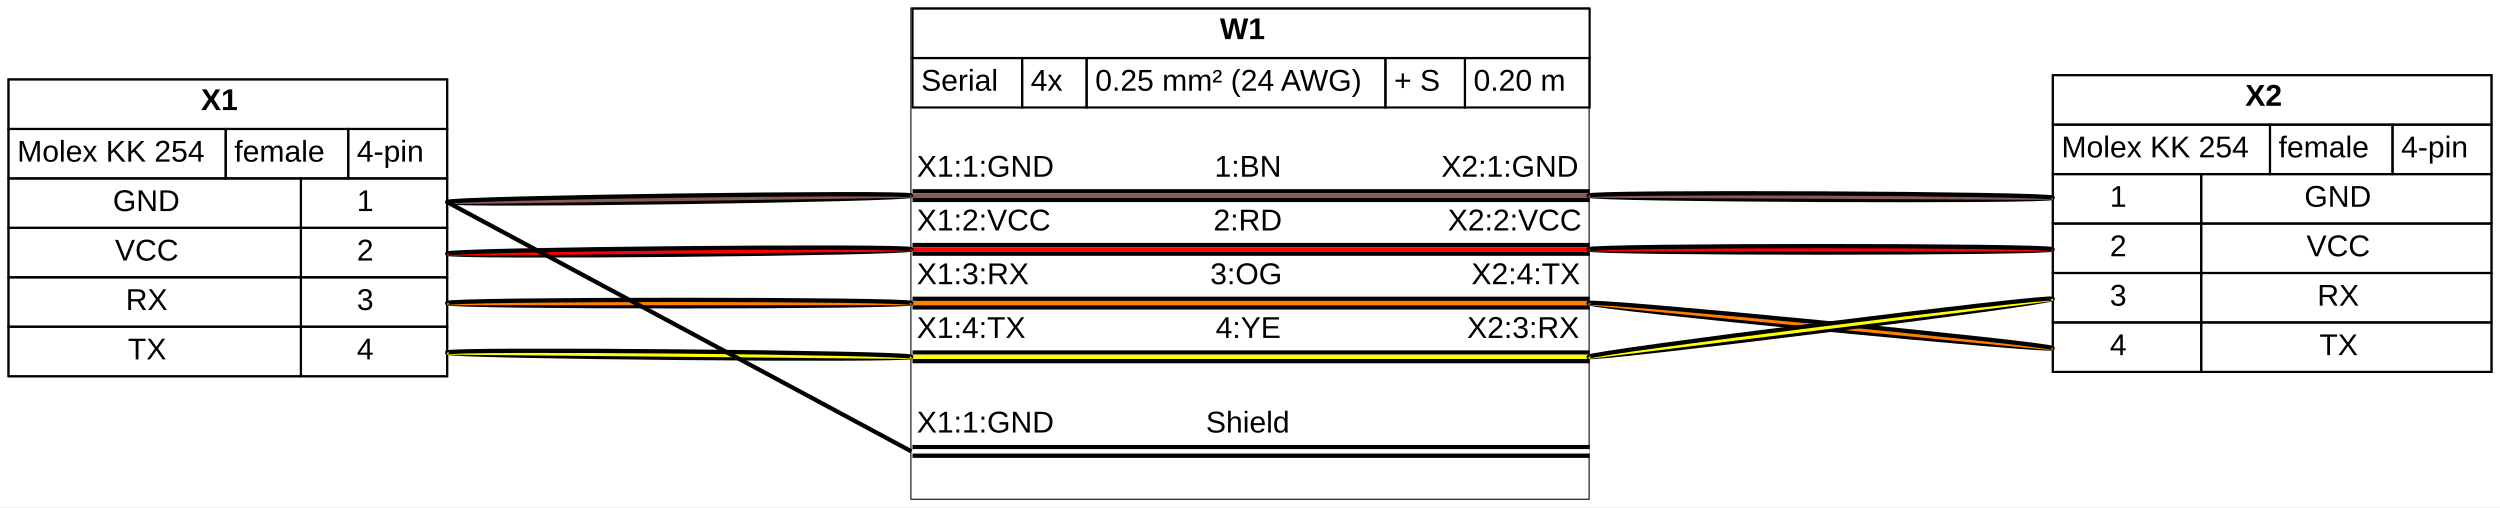
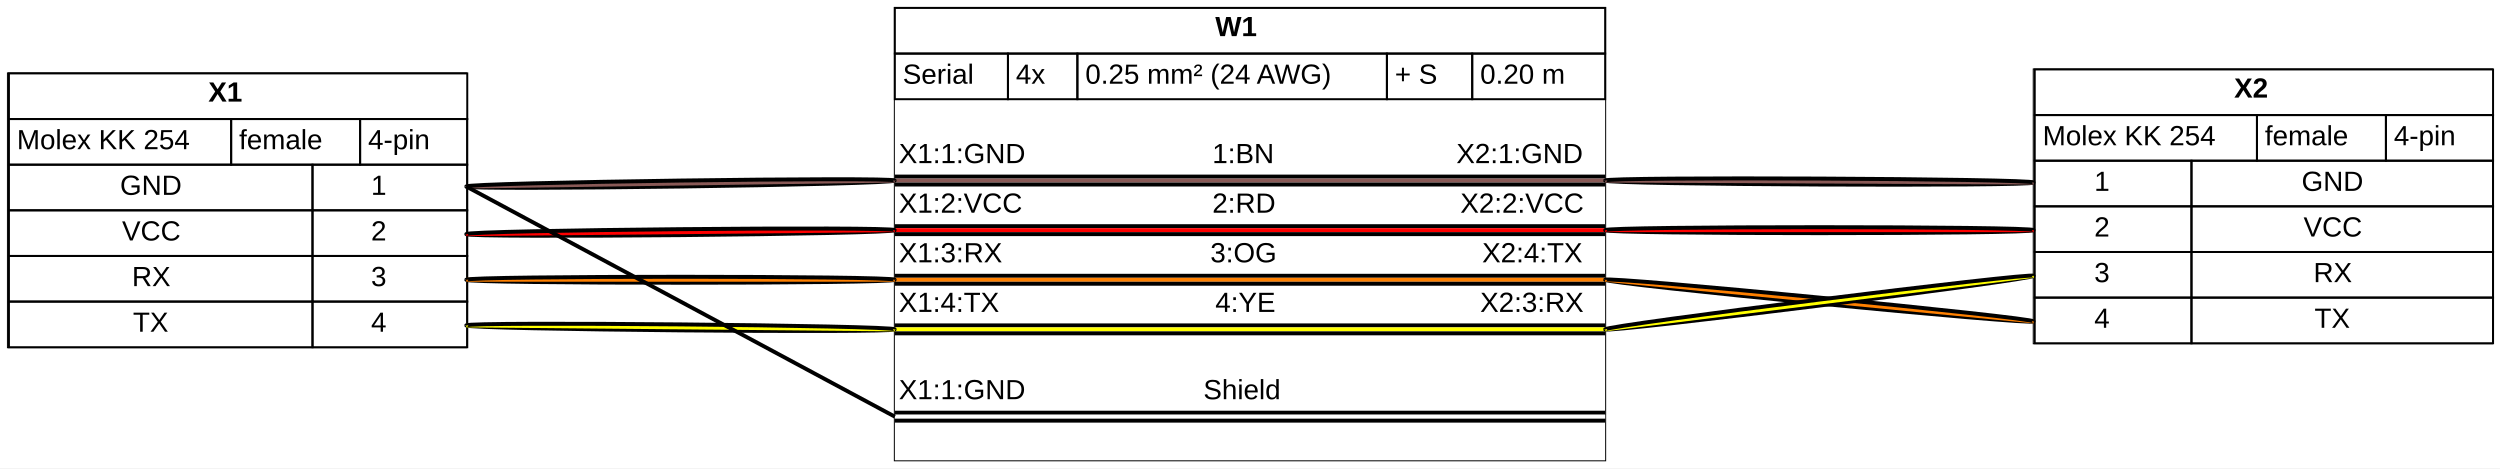
- <svg xmlns="http://www.w3.org/2000/svg" width="1163pt" height="236pt" viewBox="0.00 0.00 1163.00 236.00">
+ <svg xmlns="http://www.w3.org/2000/svg" width="1260pt" height="236pt" viewBox="0.00 0.00 1260.00 236.00">
  <g id="graph0" class="graph" transform="scale(1 1) rotate(0) translate(4 232)">
-     <polygon fill="#ffffff" stroke="transparent" points="-4,4 -4,-232 1159,-232 1159,4 -4,4" />
+     <polygon fill="#ffffff" stroke="transparent" points="-4,4 -4,-232 1256,-232 1256,4 -4,4" />
    <g id="node1" class="node">
-       <polygon fill="#ffffff" stroke="black" points="204,-195 0,-195 0,-57 204,-57 204,-195" />
-       <polygon fill="#ffffff" stroke="transparent" points="0,-57 0,-195 204,-195 204,-57 0,-57" />
-       <polygon fill="#ffffff" stroke="transparent" points="0,-172 0,-195 204,-195 204,-172 0,-172" />
-       <polygon fill="none" stroke="black" points="0,-172 0,-195 204,-195 204,-172 0,-172" />
-       <text text-anchor="start" x="85.5" y="-180.8" font-family="arial" font-size="14.00"> </text>
-       <text text-anchor="start" x="89.5" y="-180.8" font-family="arial" font-weight="bold" font-size="14.00"> X1 </text>
-       <text text-anchor="start" x="114.5" y="-180.8" font-family="arial" font-size="14.00"> </text>
-       <polygon fill="none" stroke="black" points="0,-149 0,-172 101,-172 101,-149 0,-149" />
-       <text text-anchor="start" x="4" y="-156.8" font-family="arial" font-size="14.00"> Molex KK 254 </text>
-       <polygon fill="none" stroke="black" points="101,-149 101,-172 158,-172 158,-149 101,-149" />
-       <text text-anchor="start" x="105" y="-156.8" font-family="arial" font-size="14.00"> female </text>
-       <polygon fill="none" stroke="black" points="158,-149 158,-172 204,-172 204,-149 158,-149" />
-       <text text-anchor="start" x="162" y="-156.8" font-family="arial" font-size="14.00"> 4-pin </text>
-       <polygon fill="none" stroke="black" points="0,-126 0,-149 136,-149 136,-126 0,-126" />
-       <text text-anchor="start" x="48.5" y="-133.8" font-family="arial" font-size="14.00"> GND </text>
-       <polygon fill="none" stroke="black" points="136,-126 136,-149 204,-149 204,-126 136,-126" />
-       <text text-anchor="start" x="162" y="-133.8" font-family="arial" font-size="14.00"> 1 </text>
-       <polygon fill="none" stroke="black" points="0,-103 0,-126 136,-126 136,-103 0,-103" />
-       <text text-anchor="start" x="49.5" y="-110.8" font-family="arial" font-size="14.00"> VCC </text>
-       <polygon fill="none" stroke="black" points="136,-103 136,-126 204,-126 204,-103 136,-103" />
-       <text text-anchor="start" x="162" y="-110.8" font-family="arial" font-size="14.00"> 2 </text>
-       <polygon fill="none" stroke="black" points="0,-80 0,-103 136,-103 136,-80 0,-80" />
-       <text text-anchor="start" x="54.5" y="-87.8" font-family="arial" font-size="14.00"> RX </text>
-       <polygon fill="none" stroke="black" points="136,-80 136,-103 204,-103 204,-80 136,-80" />
-       <text text-anchor="start" x="162" y="-87.8" font-family="arial" font-size="14.00"> 3 </text>
-       <polygon fill="none" stroke="black" points="0,-57 0,-80 136,-80 136,-57 0,-57" />
-       <text text-anchor="start" x="55.5" y="-64.8" font-family="arial" font-size="14.00"> TX </text>
-       <polygon fill="none" stroke="black" points="136,-57 136,-80 204,-80 204,-57 136,-57" />
-       <text text-anchor="start" x="162" y="-64.8" font-family="arial" font-size="14.00"> 4 </text>
+       <polygon fill="#ffffff" stroke="black" points="231,-195 0,-195 0,-57 231,-57 231,-195" />
+       <polygon fill="#ffffff" stroke="transparent" points="0,-57 0,-195 231,-195 231,-57 0,-57" />
+       <polygon fill="#ffffff" stroke="transparent" points="0.5,-172 0.5,-195 231.5,-195 231.5,-172 0.5,-172" />
+       <polygon fill="none" stroke="black" points="0.5,-172 0.5,-195 231.5,-195 231.5,-172 0.5,-172" />
+       <text text-anchor="start" x="96" y="-180.8" font-family="arial" font-size="14.00"> </text>
+       <text text-anchor="start" x="101" y="-180.8" font-family="arial" font-weight="bold" font-size="14.00"> X1 </text>
+       <text text-anchor="start" x="131" y="-180.8" font-family="arial" font-size="14.00"> </text>
+       <polygon fill="none" stroke="black" points="0.5,-149 0.5,-172 112.5,-172 112.5,-149 0.5,-149" />
+       <text text-anchor="start" x="4.5" y="-156.8" font-family="arial" font-size="14.00"> Molex KK 254 </text>
+       <polygon fill="none" stroke="black" points="112.5,-149 112.5,-172 177.5,-172 177.5,-149 112.5,-149" />
+       <text text-anchor="start" x="116.5" y="-156.8" font-family="arial" font-size="14.00"> female </text>
+       <polygon fill="none" stroke="black" points="177.5,-149 177.5,-172 231.5,-172 231.5,-149 177.5,-149" />
+       <text text-anchor="start" x="181.5" y="-156.8" font-family="arial" font-size="14.00"> 4-pin </text>
+       <polygon fill="none" stroke="black" points="0.5,-126 0.5,-149 153.5,-149 153.5,-126 0.5,-126" />
+       <text text-anchor="start" x="56.5" y="-133.8" font-family="arial" font-size="14.00"> GND </text>
+       <polygon fill="none" stroke="black" points="153.5,-126 153.5,-149 231.5,-149 231.5,-126 153.5,-126" />
+       <text text-anchor="start" x="183" y="-133.8" font-family="arial" font-size="14.00"> 1 </text>
+       <polygon fill="none" stroke="black" points="0.5,-103 0.5,-126 153.5,-126 153.5,-103 0.5,-103" />
+       <text text-anchor="start" x="57.5" y="-110.8" font-family="arial" font-size="14.00"> VCC </text>
+       <polygon fill="none" stroke="black" points="153.5,-103 153.5,-126 231.5,-126 231.5,-103 153.5,-103" />
+       <text text-anchor="start" x="183" y="-110.8" font-family="arial" font-size="14.00"> 2 </text>
+       <polygon fill="none" stroke="black" points="0.5,-80 0.5,-103 153.5,-103 153.5,-80 0.5,-80" />
+       <text text-anchor="start" x="62.5" y="-87.8" font-family="arial" font-size="14.00"> RX </text>
+       <polygon fill="none" stroke="black" points="153.5,-80 153.5,-103 231.5,-103 231.5,-80 153.5,-80" />
+       <text text-anchor="start" x="183" y="-87.8" font-family="arial" font-size="14.00"> 3 </text>
+       <polygon fill="none" stroke="black" points="0.5,-57 0.5,-80 153.5,-80 153.5,-57 0.5,-57" />
+       <text text-anchor="start" x="63" y="-64.8" font-family="arial" font-size="14.00"> TX </text>
+       <polygon fill="none" stroke="black" points="153.5,-57 153.5,-80 231.5,-80 231.5,-57 153.5,-57" />
+       <text text-anchor="start" x="183" y="-64.8" font-family="arial" font-size="14.00"> 4 </text>
    </g>
    <g id="node3" class="node">
-       <polygon fill="#ffffff" stroke="black" points="735,-228 420,-228 420,0 735,0 735,-228" />
-       <polygon fill="#ffffff" stroke="transparent" points="420,0 420,-228 735,-228 735,0 420,0" />
-       <polygon fill="#ffffff" stroke="transparent" points="420.5,-205 420.5,-228 735.5,-228 735.5,-205 420.5,-205" />
-       <polygon fill="none" stroke="black" points="420.5,-205 420.5,-228 735.5,-228 735.5,-205 420.5,-205" />
-       <text text-anchor="start" x="559.5" y="-213.8" font-family="arial" font-size="14.00"> </text>
-       <text text-anchor="start" x="563.5" y="-213.8" font-family="arial" font-weight="bold" font-size="14.00"> W1 </text>
-       <text text-anchor="start" x="592.5" y="-213.8" font-family="arial" font-size="14.00"> </text>
-       <polygon fill="none" stroke="black" points="420.5,-182 420.5,-205 471.5,-205 471.5,-182 420.5,-182" />
-       <text text-anchor="start" x="424.5" y="-189.8" font-family="arial" font-size="14.00"> Serial </text>
-       <polygon fill="none" stroke="black" points="471.5,-182 471.5,-205 501.5,-205 501.5,-182 471.5,-182" />
-       <text text-anchor="start" x="475.5" y="-189.8" font-family="arial" font-size="14.00"> 4x </text>
-       <polygon fill="none" stroke="black" points="501.5,-182 501.5,-205 640.5,-205 640.5,-182 501.5,-182" />
-       <text text-anchor="start" x="505.5" y="-189.8" font-family="arial" font-size="14.00"> 0.25 mm² (24 AWG) </text>
-       <polygon fill="none" stroke="black" points="640.5,-182 640.5,-205 677.5,-205 677.5,-182 640.5,-182" />
-       <text text-anchor="start" x="644.5" y="-189.8" font-family="arial" font-size="14.00"> + S </text>
-       <polygon fill="none" stroke="black" points="677.5,-182 677.5,-205 735.5,-205 735.5,-182 677.5,-182" />
-       <text text-anchor="start" x="681.5" y="-189.8" font-family="arial" font-size="14.00"> 0.20 m </text>
-       <text text-anchor="start" x="466" y="-168.8" font-family="arial" font-size="14.00"> </text>
-       <text text-anchor="start" x="422.5" y="-149.8" font-family="arial" font-size="14.00"> X1:1:GND </text>
-       <text text-anchor="start" x="528" y="-149.8" font-family="arial" font-size="14.00"> </text>
-       <text text-anchor="start" x="561" y="-149.8" font-family="arial" font-size="14.00"> 1:BN </text>
-       <text text-anchor="start" x="628" y="-149.8" font-family="arial" font-size="14.00"> </text>
-       <text text-anchor="start" x="666.5" y="-149.8" font-family="arial" font-size="14.00"> X2:1:GND</text>
-       <polygon fill="#000000" stroke="transparent" points="420.5,-142 420.5,-144 735.5,-144 735.5,-142 420.5,-142" />
-       <polygon fill="#895956" stroke="transparent" points="420.5,-140 420.5,-142 735.5,-142 735.5,-140 420.5,-140" />
-       <polygon fill="#000000" stroke="transparent" points="420.5,-138 420.5,-140 735.5,-140 735.5,-138 420.5,-138" />
-       <text text-anchor="start" x="422.5" y="-124.8" font-family="arial" font-size="14.00"> X1:2:VCC </text>
-       <text text-anchor="start" x="528" y="-124.8" font-family="arial" font-size="14.00"> </text>
-       <text text-anchor="start" x="560.5" y="-124.8" font-family="arial" font-size="14.00"> 2:RD </text>
-       <text text-anchor="start" x="628" y="-124.8" font-family="arial" font-size="14.00"> </text>
-       <text text-anchor="start" x="669.5" y="-124.8" font-family="arial" font-size="14.00"> X2:2:VCC</text>
-       <polygon fill="#000000" stroke="transparent" points="420.5,-117 420.5,-119 735.5,-119 735.5,-117 420.5,-117" />
-       <polygon fill="#ff0000" stroke="transparent" points="420.5,-115 420.5,-117 735.5,-117 735.5,-115 420.5,-115" />
-       <polygon fill="#000000" stroke="transparent" points="420.5,-113 420.5,-115 735.5,-115 735.5,-113 420.5,-113" />
-       <text text-anchor="start" x="422.5" y="-99.8" font-family="arial" font-size="14.00"> X1:3:RX </text>
-       <text text-anchor="start" x="528" y="-99.8" font-family="arial" font-size="14.00"> </text>
-       <text text-anchor="start" x="559" y="-99.8" font-family="arial" font-size="14.00"> 3:OG </text>
-       <text text-anchor="start" x="628" y="-99.8" font-family="arial" font-size="14.00"> </text>
-       <text text-anchor="start" x="680.5" y="-99.8" font-family="arial" font-size="14.00"> X2:4:TX</text>
-       <polygon fill="#000000" stroke="transparent" points="420.5,-92 420.5,-94 735.5,-94 735.5,-92 420.5,-92" />
-       <polygon fill="#ff8000" stroke="transparent" points="420.5,-90 420.5,-92 735.5,-92 735.5,-90 420.5,-90" />
-       <polygon fill="#000000" stroke="transparent" points="420.5,-88 420.5,-90 735.5,-90 735.5,-88 420.5,-88" />
-       <text text-anchor="start" x="422.5" y="-74.8" font-family="arial" font-size="14.00"> X1:4:TX </text>
-       <text text-anchor="start" x="528" y="-74.8" font-family="arial" font-size="14.00"> </text>
-       <text text-anchor="start" x="561.5" y="-74.8" font-family="arial" font-size="14.00"> 4:YE </text>
-       <text text-anchor="start" x="628" y="-74.8" font-family="arial" font-size="14.00"> </text>
-       <text text-anchor="start" x="678.5" y="-74.8" font-family="arial" font-size="14.00"> X2:3:RX</text>
-       <polygon fill="#000000" stroke="transparent" points="420.5,-67 420.5,-69 735.5,-69 735.5,-67 420.5,-67" />
-       <polygon fill="#ffff00" stroke="transparent" points="420.5,-65 420.5,-67 735.5,-67 735.5,-65 420.5,-65" />
-       <polygon fill="#000000" stroke="transparent" points="420.5,-63 420.5,-65 735.5,-65 735.5,-63 420.5,-63" />
-       <text text-anchor="start" x="466" y="-49.8" font-family="arial" font-size="14.00"> </text>
-       <text text-anchor="start" x="422.5" y="-30.8" font-family="arial" font-size="14.00"> X1:1:GND </text>
-       <text text-anchor="start" x="528" y="-30.8" font-family="arial" font-size="14.00"> </text>
-       <text text-anchor="start" x="557" y="-30.8" font-family="arial" font-size="14.00"> Shield </text>
-       <text text-anchor="start" x="628" y="-30.8" font-family="arial" font-size="14.00"> </text>
-       <text text-anchor="start" x="729.5" y="-30.8" font-family="arial" font-size="14.00"> </text>
-       <polygon fill="#000000" stroke="transparent" points="420.5,-23 420.5,-25 735.5,-25 735.5,-23 420.5,-23" />
-       <polygon fill="#ffffff" stroke="transparent" points="420.5,-21 420.5,-23 735.5,-23 735.5,-21 420.5,-21" />
-       <polygon fill="#000000" stroke="transparent" points="420.5,-19 420.5,-21 735.5,-21 735.5,-19 420.5,-19" />
-       <text text-anchor="start" x="466" y="-5.8" font-family="arial" font-size="14.00"> </text>
+       <polygon fill="#ffffff" stroke="black" points="805,-228 447,-228 447,0 805,0 805,-228" />
+       <polygon fill="#ffffff" stroke="transparent" points="447,0 447,-228 805,-228 805,0 447,0" />
+       <polygon fill="#ffffff" stroke="transparent" points="447,-205 447,-228 805,-228 805,-205 447,-205" />
+       <polygon fill="none" stroke="black" points="447,-205 447,-228 805,-228 805,-205 447,-205" />
+       <text text-anchor="start" x="603.5" y="-213.8" font-family="arial" font-size="14.00"> </text>
+       <text text-anchor="start" x="608.5" y="-213.8" font-family="arial" font-weight="bold" font-size="14.00"> W1 </text>
+       <text text-anchor="start" x="643.5" y="-213.8" font-family="arial" font-size="14.00"> </text>
+       <polygon fill="none" stroke="black" points="447,-182 447,-205 504,-205 504,-182 447,-182" />
+       <text text-anchor="start" x="451" y="-189.8" font-family="arial" font-size="14.00"> Serial </text>
+       <polygon fill="none" stroke="black" points="504,-182 504,-205 539,-205 539,-182 504,-182" />
+       <text text-anchor="start" x="508" y="-189.8" font-family="arial" font-size="14.00"> 4x </text>
+       <polygon fill="none" stroke="black" points="539,-182 539,-205 695,-205 695,-182 539,-182" />
+       <text text-anchor="start" x="543" y="-189.8" font-family="arial" font-size="14.00"> 0.25 mm² (24 AWG) </text>
+       <polygon fill="none" stroke="black" points="695,-182 695,-205 738,-205 738,-182 695,-182" />
+       <text text-anchor="start" x="699" y="-189.8" font-family="arial" font-size="14.00"> + S </text>
+       <polygon fill="none" stroke="black" points="738,-182 738,-205 805,-205 805,-182 738,-182" />
+       <text text-anchor="start" x="742" y="-189.8" font-family="arial" font-size="14.00"> 0.20 m </text>
+       <text text-anchor="start" x="498" y="-168.8" font-family="arial" font-size="14.00"> </text>
+       <text text-anchor="start" x="449" y="-149.8" font-family="arial" font-size="14.00"> X1:1:GND </text>
+       <text text-anchor="start" x="568.5" y="-149.8" font-family="arial" font-size="14.00"> </text>
+       <text text-anchor="start" x="607" y="-149.8" font-family="arial" font-size="14.00"> 1:BN </text>
+       <text text-anchor="start" x="683.5" y="-149.8" font-family="arial" font-size="14.00"> </text>
+       <text text-anchor="start" x="730" y="-149.8" font-family="arial" font-size="14.00"> X2:1:GND</text>
+       <polygon fill="#000000" stroke="transparent" points="447,-142 447,-144 805,-144 805,-142 447,-142" />
+       <polygon fill="#895956" stroke="transparent" points="447,-140 447,-142 805,-142 805,-140 447,-140" />
+       <polygon fill="#000000" stroke="transparent" points="447,-138 447,-140 805,-140 805,-138 447,-138" />
+       <text text-anchor="start" x="449" y="-124.8" font-family="arial" font-size="14.00"> X1:2:VCC </text>
+       <text text-anchor="start" x="568.5" y="-124.8" font-family="arial" font-size="14.00"> </text>
+       <text text-anchor="start" x="607" y="-124.8" font-family="arial" font-size="14.00"> 2:RD </text>
+       <text text-anchor="start" x="683.5" y="-124.8" font-family="arial" font-size="14.00"> </text>
+       <text text-anchor="start" x="732" y="-124.8" font-family="arial" font-size="14.00"> X2:2:VCC</text>
+       <polygon fill="#000000" stroke="transparent" points="447,-117 447,-119 805,-119 805,-117 447,-117" />
+       <polygon fill="#ff0000" stroke="transparent" points="447,-115 447,-117 805,-117 805,-115 447,-115" />
+       <polygon fill="#000000" stroke="transparent" points="447,-113 447,-115 805,-115 805,-113 447,-113" />
+       <text text-anchor="start" x="449" y="-99.8" font-family="arial" font-size="14.00"> X1:3:RX </text>
+       <text text-anchor="start" x="568.5" y="-99.8" font-family="arial" font-size="14.00"> </text>
+       <text text-anchor="start" x="606" y="-99.8" font-family="arial" font-size="14.00"> 3:OG </text>
+       <text text-anchor="start" x="683.5" y="-99.8" font-family="arial" font-size="14.00"> </text>
+       <text text-anchor="start" x="743" y="-99.8" font-family="arial" font-size="14.00"> X2:4:TX</text>
+       <polygon fill="#000000" stroke="transparent" points="447,-92 447,-94 805,-94 805,-92 447,-92" />
+       <polygon fill="#ff8000" stroke="transparent" points="447,-90 447,-92 805,-92 805,-90 447,-90" />
+       <polygon fill="#000000" stroke="transparent" points="447,-88 447,-90 805,-90 805,-88 447,-88" />
+       <text text-anchor="start" x="449" y="-74.8" font-family="arial" font-size="14.00"> X1:4:TX </text>
+       <text text-anchor="start" x="568.5" y="-74.8" font-family="arial" font-size="14.00"> </text>
+       <text text-anchor="start" x="608.5" y="-74.8" font-family="arial" font-size="14.00"> 4:YE </text>
+       <text text-anchor="start" x="683.5" y="-74.8" font-family="arial" font-size="14.00"> </text>
+       <text text-anchor="start" x="742" y="-74.8" font-family="arial" font-size="14.00"> X2:3:RX</text>
+       <polygon fill="#000000" stroke="transparent" points="447,-67 447,-69 805,-69 805,-67 447,-67" />
+       <polygon fill="#ffff00" stroke="transparent" points="447,-65 447,-67 805,-67 805,-65 447,-65" />
+       <polygon fill="#000000" stroke="transparent" points="447,-63 447,-65 805,-65 805,-63 447,-63" />
+       <text text-anchor="start" x="498" y="-49.8" font-family="arial" font-size="14.00"> </text>
+       <text text-anchor="start" x="449" y="-30.8" font-family="arial" font-size="14.00"> X1:1:GND </text>
+       <text text-anchor="start" x="568.5" y="-30.8" font-family="arial" font-size="14.00"> </text>
+       <text text-anchor="start" x="602.5" y="-30.8" font-family="arial" font-size="14.00"> Shield </text>
+       <text text-anchor="start" x="683.5" y="-30.8" font-family="arial" font-size="14.00"> </text>
+       <text text-anchor="start" x="798" y="-30.8" font-family="arial" font-size="14.00"> </text>
+       <polygon fill="#000000" stroke="transparent" points="447,-23 447,-25 805,-25 805,-23 447,-23" />
+       <polygon fill="#ffffff" stroke="transparent" points="447,-21 447,-23 805,-23 805,-21 447,-21" />
+       <polygon fill="#000000" stroke="transparent" points="447,-19 447,-21 805,-21 805,-19 447,-19" />
+       <text text-anchor="start" x="498" y="-5.8" font-family="arial" font-size="14.00"> </text>
    </g>
    <g id="edge1" class="edge">
-       <path fill="none" stroke="#000000" stroke-width="2" d="M204,-138C204.03,-136 420.03,-139 420,-141" />
-       <path fill="none" stroke="#895956" stroke-width="2" d="M204,-138C204,-138 420,-141 420,-141" />
-       <path fill="none" stroke="#000000" stroke-width="2" d="M204,-138C203.97,-140 419.97,-143 420,-141" />
+       <path fill="none" stroke="#000000" stroke-width="2" d="M231,-138C231.03,-136 447.03,-139 447,-141" />
+       <path fill="none" stroke="#895956" stroke-width="2" d="M231,-138C231,-138 447,-141 447,-141" />
+       <path fill="none" stroke="#000000" stroke-width="2" d="M231,-138C230.97,-140 446.97,-143 447,-141" />
    </g>
    <g id="edge3" class="edge">
-       <path fill="none" stroke="#000000" stroke-width="2" d="M204,-114C204.02,-112 420.02,-114 420,-116" />
-       <path fill="none" stroke="#ff0000" stroke-width="2" d="M204,-114C204,-114 420,-116 420,-116" />
-       <path fill="none" stroke="#000000" stroke-width="2" d="M204,-114C203.98,-116 419.98,-118 420,-116" />
+       <path fill="none" stroke="#000000" stroke-width="2" d="M231,-114C231.02,-112 447.02,-114 447,-116" />
+       <path fill="none" stroke="#ff0000" stroke-width="2" d="M231,-114C231,-114 447,-116 447,-116" />
+       <path fill="none" stroke="#000000" stroke-width="2" d="M231,-114C230.98,-116 446.98,-118 447,-116" />
    </g>
    <g id="edge5" class="edge">
-       <path fill="none" stroke="#000000" stroke-width="2" d="M204,-91C204,-89 420,-89 420,-91" />
-       <path fill="none" stroke="#ff8000" stroke-width="2" d="M204,-91C204,-91 420,-91 420,-91" />
-       <path fill="none" stroke="#000000" stroke-width="2" d="M204,-91C204,-93 420,-93 420,-91" />
+       <path fill="none" stroke="#000000" stroke-width="2" d="M231,-91C231,-89 447,-89 447,-91" />
+       <path fill="none" stroke="#ff8000" stroke-width="2" d="M231,-91C231,-91 447,-91 447,-91" />
+       <path fill="none" stroke="#000000" stroke-width="2" d="M231,-91C231,-93 447,-93 447,-91" />
    </g>
    <g id="edge7" class="edge">
-       <path fill="none" stroke="#000000" stroke-width="2" d="M204,-68C203.98,-66 419.98,-64 420,-66" />
-       <path fill="none" stroke="#ffff00" stroke-width="2" d="M204,-68C204,-68 420,-66 420,-66" />
-       <path fill="none" stroke="#000000" stroke-width="2" d="M204,-68C204.02,-70 420.02,-68 420,-66" />
+       <path fill="none" stroke="#000000" stroke-width="2" d="M231,-68C230.98,-66 446.98,-64 447,-66" />
+       <path fill="none" stroke="#ffff00" stroke-width="2" d="M231,-68C231,-68 447,-66 447,-66" />
+       <path fill="none" stroke="#000000" stroke-width="2" d="M231,-68C231.02,-70 447.02,-68 447,-66" />
    </g>
    <g id="edge9" class="edge">
-       <path fill="none" stroke="#000000" stroke-width="2" d="M204,-138C204,-138 420,-22 420,-22" />
+       <path fill="none" stroke="#000000" stroke-width="2" d="M231,-138C231,-138 447,-22 447,-22" />
    </g>
    <g id="node2" class="node">
-       <polygon fill="#ffffff" stroke="black" points="1155,-197 951,-197 951,-59 1155,-59 1155,-197" />
-       <polygon fill="#ffffff" stroke="transparent" points="951,-59 951,-197 1155,-197 1155,-59 951,-59" />
-       <polygon fill="#ffffff" stroke="transparent" points="951,-174 951,-197 1155,-197 1155,-174 951,-174" />
-       <polygon fill="none" stroke="black" points="951,-174 951,-197 1155,-197 1155,-174 951,-174" />
-       <text text-anchor="start" x="1036.5" y="-182.8" font-family="arial" font-size="14.00"> </text>
-       <text text-anchor="start" x="1040.5" y="-182.8" font-family="arial" font-weight="bold" font-size="14.00"> X2 </text>
-       <text text-anchor="start" x="1065.5" y="-182.8" font-family="arial" font-size="14.00"> </text>
-       <polygon fill="none" stroke="black" points="951,-151 951,-174 1052,-174 1052,-151 951,-151" />
-       <text text-anchor="start" x="955" y="-158.8" font-family="arial" font-size="14.00"> Molex KK 254 </text>
-       <polygon fill="none" stroke="black" points="1052,-151 1052,-174 1109,-174 1109,-151 1052,-151" />
-       <text text-anchor="start" x="1056" y="-158.8" font-family="arial" font-size="14.00"> female </text>
-       <polygon fill="none" stroke="black" points="1109,-151 1109,-174 1155,-174 1155,-151 1109,-151" />
-       <text text-anchor="start" x="1113" y="-158.8" font-family="arial" font-size="14.00"> 4-pin </text>
-       <polygon fill="none" stroke="black" points="951,-128 951,-151 1020,-151 1020,-128 951,-128" />
-       <text text-anchor="start" x="977.5" y="-135.8" font-family="arial" font-size="14.00"> 1 </text>
-       <polygon fill="none" stroke="black" points="1020,-128 1020,-151 1155,-151 1155,-128 1020,-128" />
-       <text text-anchor="start" x="1068" y="-135.8" font-family="arial" font-size="14.00"> GND </text>
-       <polygon fill="none" stroke="black" points="951,-105 951,-128 1020,-128 1020,-105 951,-105" />
-       <text text-anchor="start" x="977.5" y="-112.8" font-family="arial" font-size="14.00"> 2 </text>
-       <polygon fill="none" stroke="black" points="1020,-105 1020,-128 1155,-128 1155,-105 1020,-105" />
-       <text text-anchor="start" x="1069" y="-112.8" font-family="arial" font-size="14.00"> VCC </text>
-       <polygon fill="none" stroke="black" points="951,-82 951,-105 1020,-105 1020,-82 951,-82" />
-       <text text-anchor="start" x="977.5" y="-89.8" font-family="arial" font-size="14.00"> 3 </text>
-       <polygon fill="none" stroke="black" points="1020,-82 1020,-105 1155,-105 1155,-82 1020,-82" />
-       <text text-anchor="start" x="1074" y="-89.8" font-family="arial" font-size="14.00"> RX </text>
-       <polygon fill="none" stroke="black" points="951,-59 951,-82 1020,-82 1020,-59 951,-59" />
-       <text text-anchor="start" x="977.5" y="-66.8" font-family="arial" font-size="14.00"> 4 </text>
-       <polygon fill="none" stroke="black" points="1020,-59 1020,-82 1155,-82 1155,-59 1020,-59" />
-       <text text-anchor="start" x="1075" y="-66.8" font-family="arial" font-size="14.00"> TX </text>
+       <polygon fill="#ffffff" stroke="black" points="1252,-197 1021,-197 1021,-59 1252,-59 1252,-197" />
+       <polygon fill="#ffffff" stroke="transparent" points="1021,-59 1021,-197 1252,-197 1252,-59 1021,-59" />
+       <polygon fill="#ffffff" stroke="transparent" points="1021.5,-174 1021.5,-197 1252.5,-197 1252.5,-174 1021.5,-174" />
+       <polygon fill="none" stroke="black" points="1021.5,-174 1021.5,-197 1252.5,-197 1252.5,-174 1021.5,-174" />
+       <text text-anchor="start" x="1117" y="-182.8" font-family="arial" font-size="14.00"> </text>
+       <text text-anchor="start" x="1122" y="-182.8" font-family="arial" font-weight="bold" font-size="14.00"> X2 </text>
+       <text text-anchor="start" x="1152" y="-182.8" font-family="arial" font-size="14.00"> </text>
+       <polygon fill="none" stroke="black" points="1021.5,-151 1021.5,-174 1133.5,-174 1133.5,-151 1021.5,-151" />
+       <text text-anchor="start" x="1025.5" y="-158.8" font-family="arial" font-size="14.00"> Molex KK 254 </text>
+       <polygon fill="none" stroke="black" points="1133.5,-151 1133.5,-174 1198.5,-174 1198.5,-151 1133.5,-151" />
+       <text text-anchor="start" x="1137.5" y="-158.8" font-family="arial" font-size="14.00"> female </text>
+       <polygon fill="none" stroke="black" points="1198.5,-151 1198.5,-174 1252.5,-174 1252.5,-151 1198.5,-151" />
+       <text text-anchor="start" x="1202.5" y="-158.8" font-family="arial" font-size="14.00"> 4-pin </text>
+       <polygon fill="none" stroke="black" points="1021.5,-128 1021.5,-151 1100.5,-151 1100.5,-128 1021.5,-128" />
+       <text text-anchor="start" x="1051.5" y="-135.8" font-family="arial" font-size="14.00"> 1 </text>
+       <polygon fill="none" stroke="black" points="1100.5,-128 1100.5,-151 1252.5,-151 1252.5,-128 1100.5,-128" />
+       <text text-anchor="start" x="1156" y="-135.8" font-family="arial" font-size="14.00"> GND </text>
+       <polygon fill="none" stroke="black" points="1021.5,-105 1021.5,-128 1100.5,-128 1100.5,-105 1021.5,-105" />
+       <text text-anchor="start" x="1051.5" y="-112.8" font-family="arial" font-size="14.00"> 2 </text>
+       <polygon fill="none" stroke="black" points="1100.5,-105 1100.5,-128 1252.5,-128 1252.5,-105 1100.5,-105" />
+       <text text-anchor="start" x="1157" y="-112.8" font-family="arial" font-size="14.00"> VCC </text>
+       <polygon fill="none" stroke="black" points="1021.5,-82 1021.5,-105 1100.5,-105 1100.5,-82 1021.5,-82" />
+       <text text-anchor="start" x="1051.5" y="-89.8" font-family="arial" font-size="14.00"> 3 </text>
+       <polygon fill="none" stroke="black" points="1100.5,-82 1100.5,-105 1252.5,-105 1252.5,-82 1100.5,-82" />
+       <text text-anchor="start" x="1162" y="-89.8" font-family="arial" font-size="14.00"> RX </text>
+       <polygon fill="none" stroke="black" points="1021.5,-59 1021.5,-82 1100.5,-82 1100.5,-59 1021.5,-59" />
+       <text text-anchor="start" x="1051.5" y="-66.8" font-family="arial" font-size="14.00"> 4 </text>
+       <polygon fill="none" stroke="black" points="1100.5,-59 1100.5,-82 1252.5,-82 1252.5,-59 1100.5,-59" />
+       <text text-anchor="start" x="1162.5" y="-66.8" font-family="arial" font-size="14.00"> TX </text>
    </g>
    <g id="edge2" class="edge">
-       <path fill="none" stroke="#000000" stroke-width="2" d="M735,-141C734.99,-139 950.99,-138 951,-140" />
-       <path fill="none" stroke="#895956" stroke-width="2" d="M735,-141C735,-141 951,-140 951,-140" />
-       <path fill="none" stroke="#000000" stroke-width="2" d="M735,-141C735.01,-143 951.01,-142 951,-140" />
+       <path fill="none" stroke="#000000" stroke-width="2" d="M805,-141C804.99,-139 1020.99,-138 1021,-140" />
+       <path fill="none" stroke="#895956" stroke-width="2" d="M805,-141C805,-141 1021,-140 1021,-140" />
+       <path fill="none" stroke="#000000" stroke-width="2" d="M805,-141C805.01,-143 1021.01,-142 1021,-140" />
    </g>
    <g id="edge4" class="edge">
-       <path fill="none" stroke="#000000" stroke-width="2" d="M735,-116C735,-114 951,-114 951,-116" />
-       <path fill="none" stroke="#ff0000" stroke-width="2" d="M735,-116C735,-116 951,-116 951,-116" />
-       <path fill="none" stroke="#000000" stroke-width="2" d="M735,-116C735,-118 951,-118 951,-116" />
+       <path fill="none" stroke="#000000" stroke-width="2" d="M805,-116C805,-114 1021,-114 1021,-116" />
+       <path fill="none" stroke="#ff0000" stroke-width="2" d="M805,-116C805,-116 1021,-116 1021,-116" />
+       <path fill="none" stroke="#000000" stroke-width="2" d="M805,-116C805,-118 1021,-118 1021,-116" />
    </g>
    <g id="edge6" class="edge">
-       <path fill="none" stroke="#000000" stroke-width="2" d="M735,-91C734.81,-89.01 950.81,-68.01 951,-70" />
-       <path fill="none" stroke="#ff8000" stroke-width="2" d="M735,-91C735,-91 951,-70 951,-70" />
-       <path fill="none" stroke="#000000" stroke-width="2" d="M735,-91C735.19,-92.99 951.19,-71.99 951,-70" />
+       <path fill="none" stroke="#000000" stroke-width="2" d="M805,-91C804.81,-89.01 1020.81,-68.01 1021,-70" />
+       <path fill="none" stroke="#ff8000" stroke-width="2" d="M805,-91C805,-91 1021,-70 1021,-70" />
+       <path fill="none" stroke="#000000" stroke-width="2" d="M805,-91C805.19,-92.99 1021.19,-71.99 1021,-70" />
    </g>
    <g id="edge8" class="edge">
-       <path fill="none" stroke="#000000" stroke-width="2" d="M735,-66C735.25,-64.02 951.25,-91.02 951,-93" />
-       <path fill="none" stroke="#ffff00" stroke-width="2" d="M735,-66C735,-66 951,-93 951,-93" />
-       <path fill="none" stroke="#000000" stroke-width="2" d="M735,-66C734.75,-67.98 950.75,-94.98 951,-93" />
+       <path fill="none" stroke="#000000" stroke-width="2" d="M805,-66C805.25,-64.02 1021.25,-91.02 1021,-93" />
+       <path fill="none" stroke="#ffff00" stroke-width="2" d="M805,-66C805,-66 1021,-93 1021,-93" />
+       <path fill="none" stroke="#000000" stroke-width="2" d="M805,-66C804.75,-67.98 1020.75,-94.98 1021,-93" />
    </g>
  </g>
</svg>
